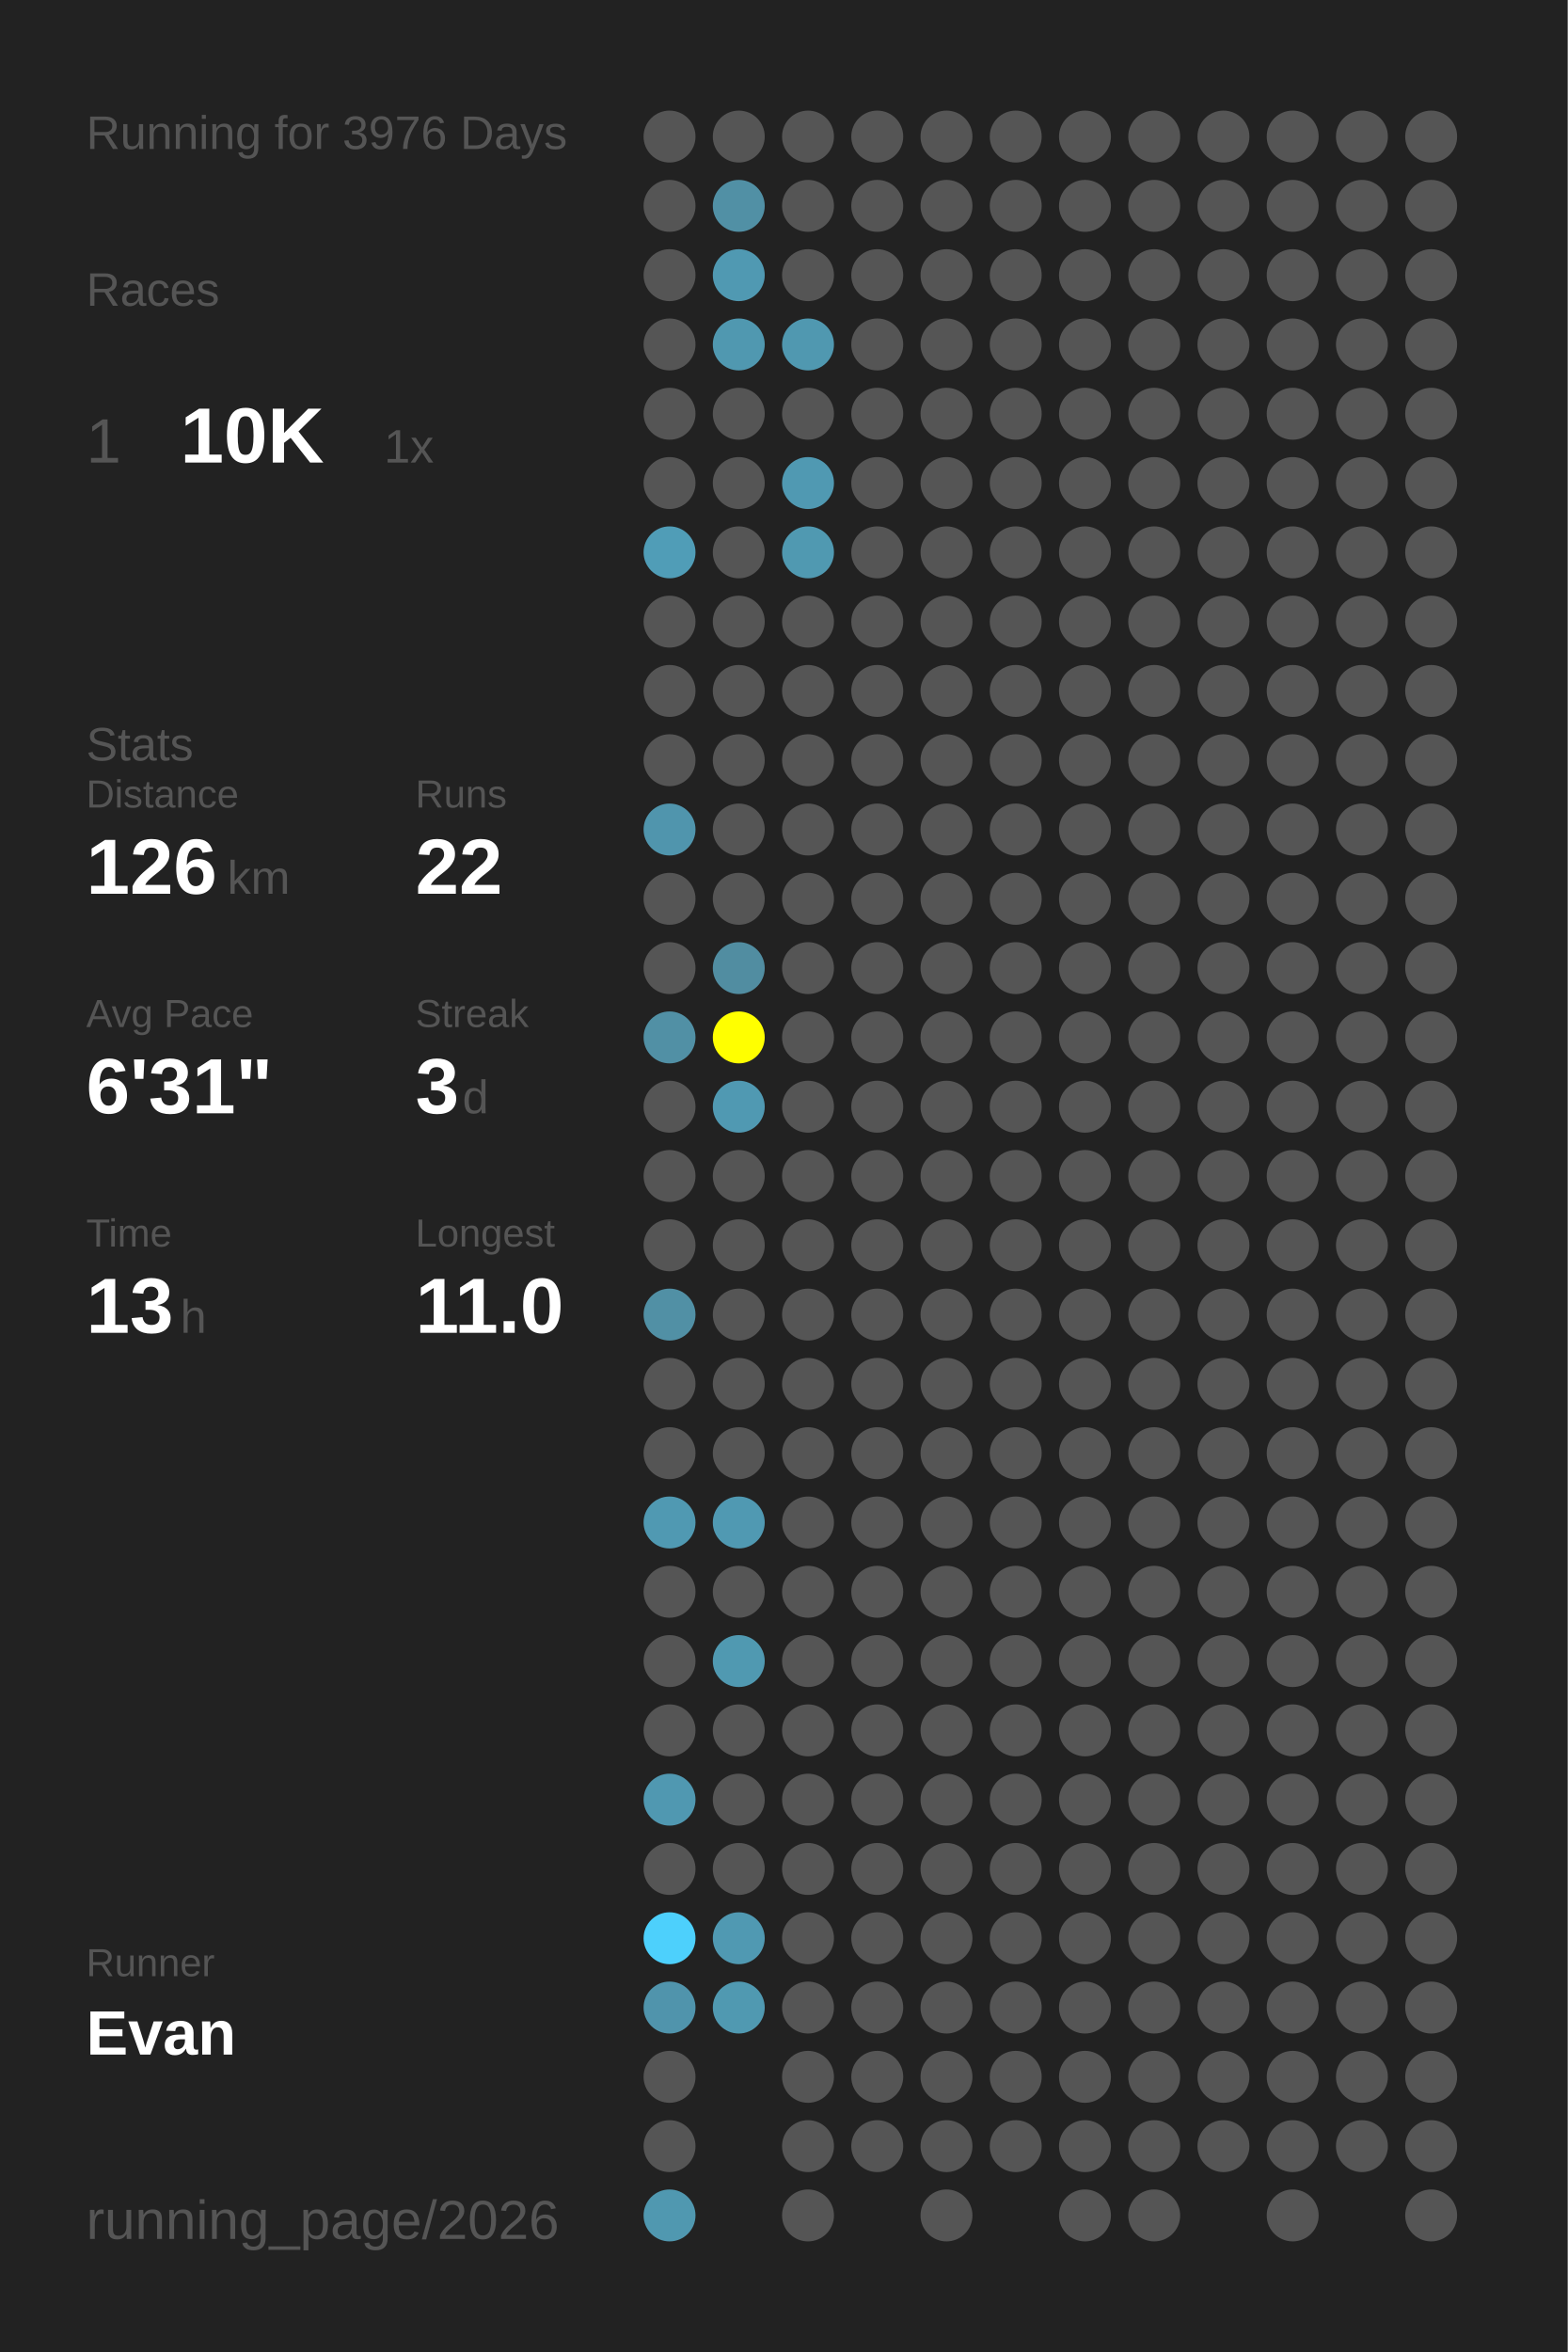
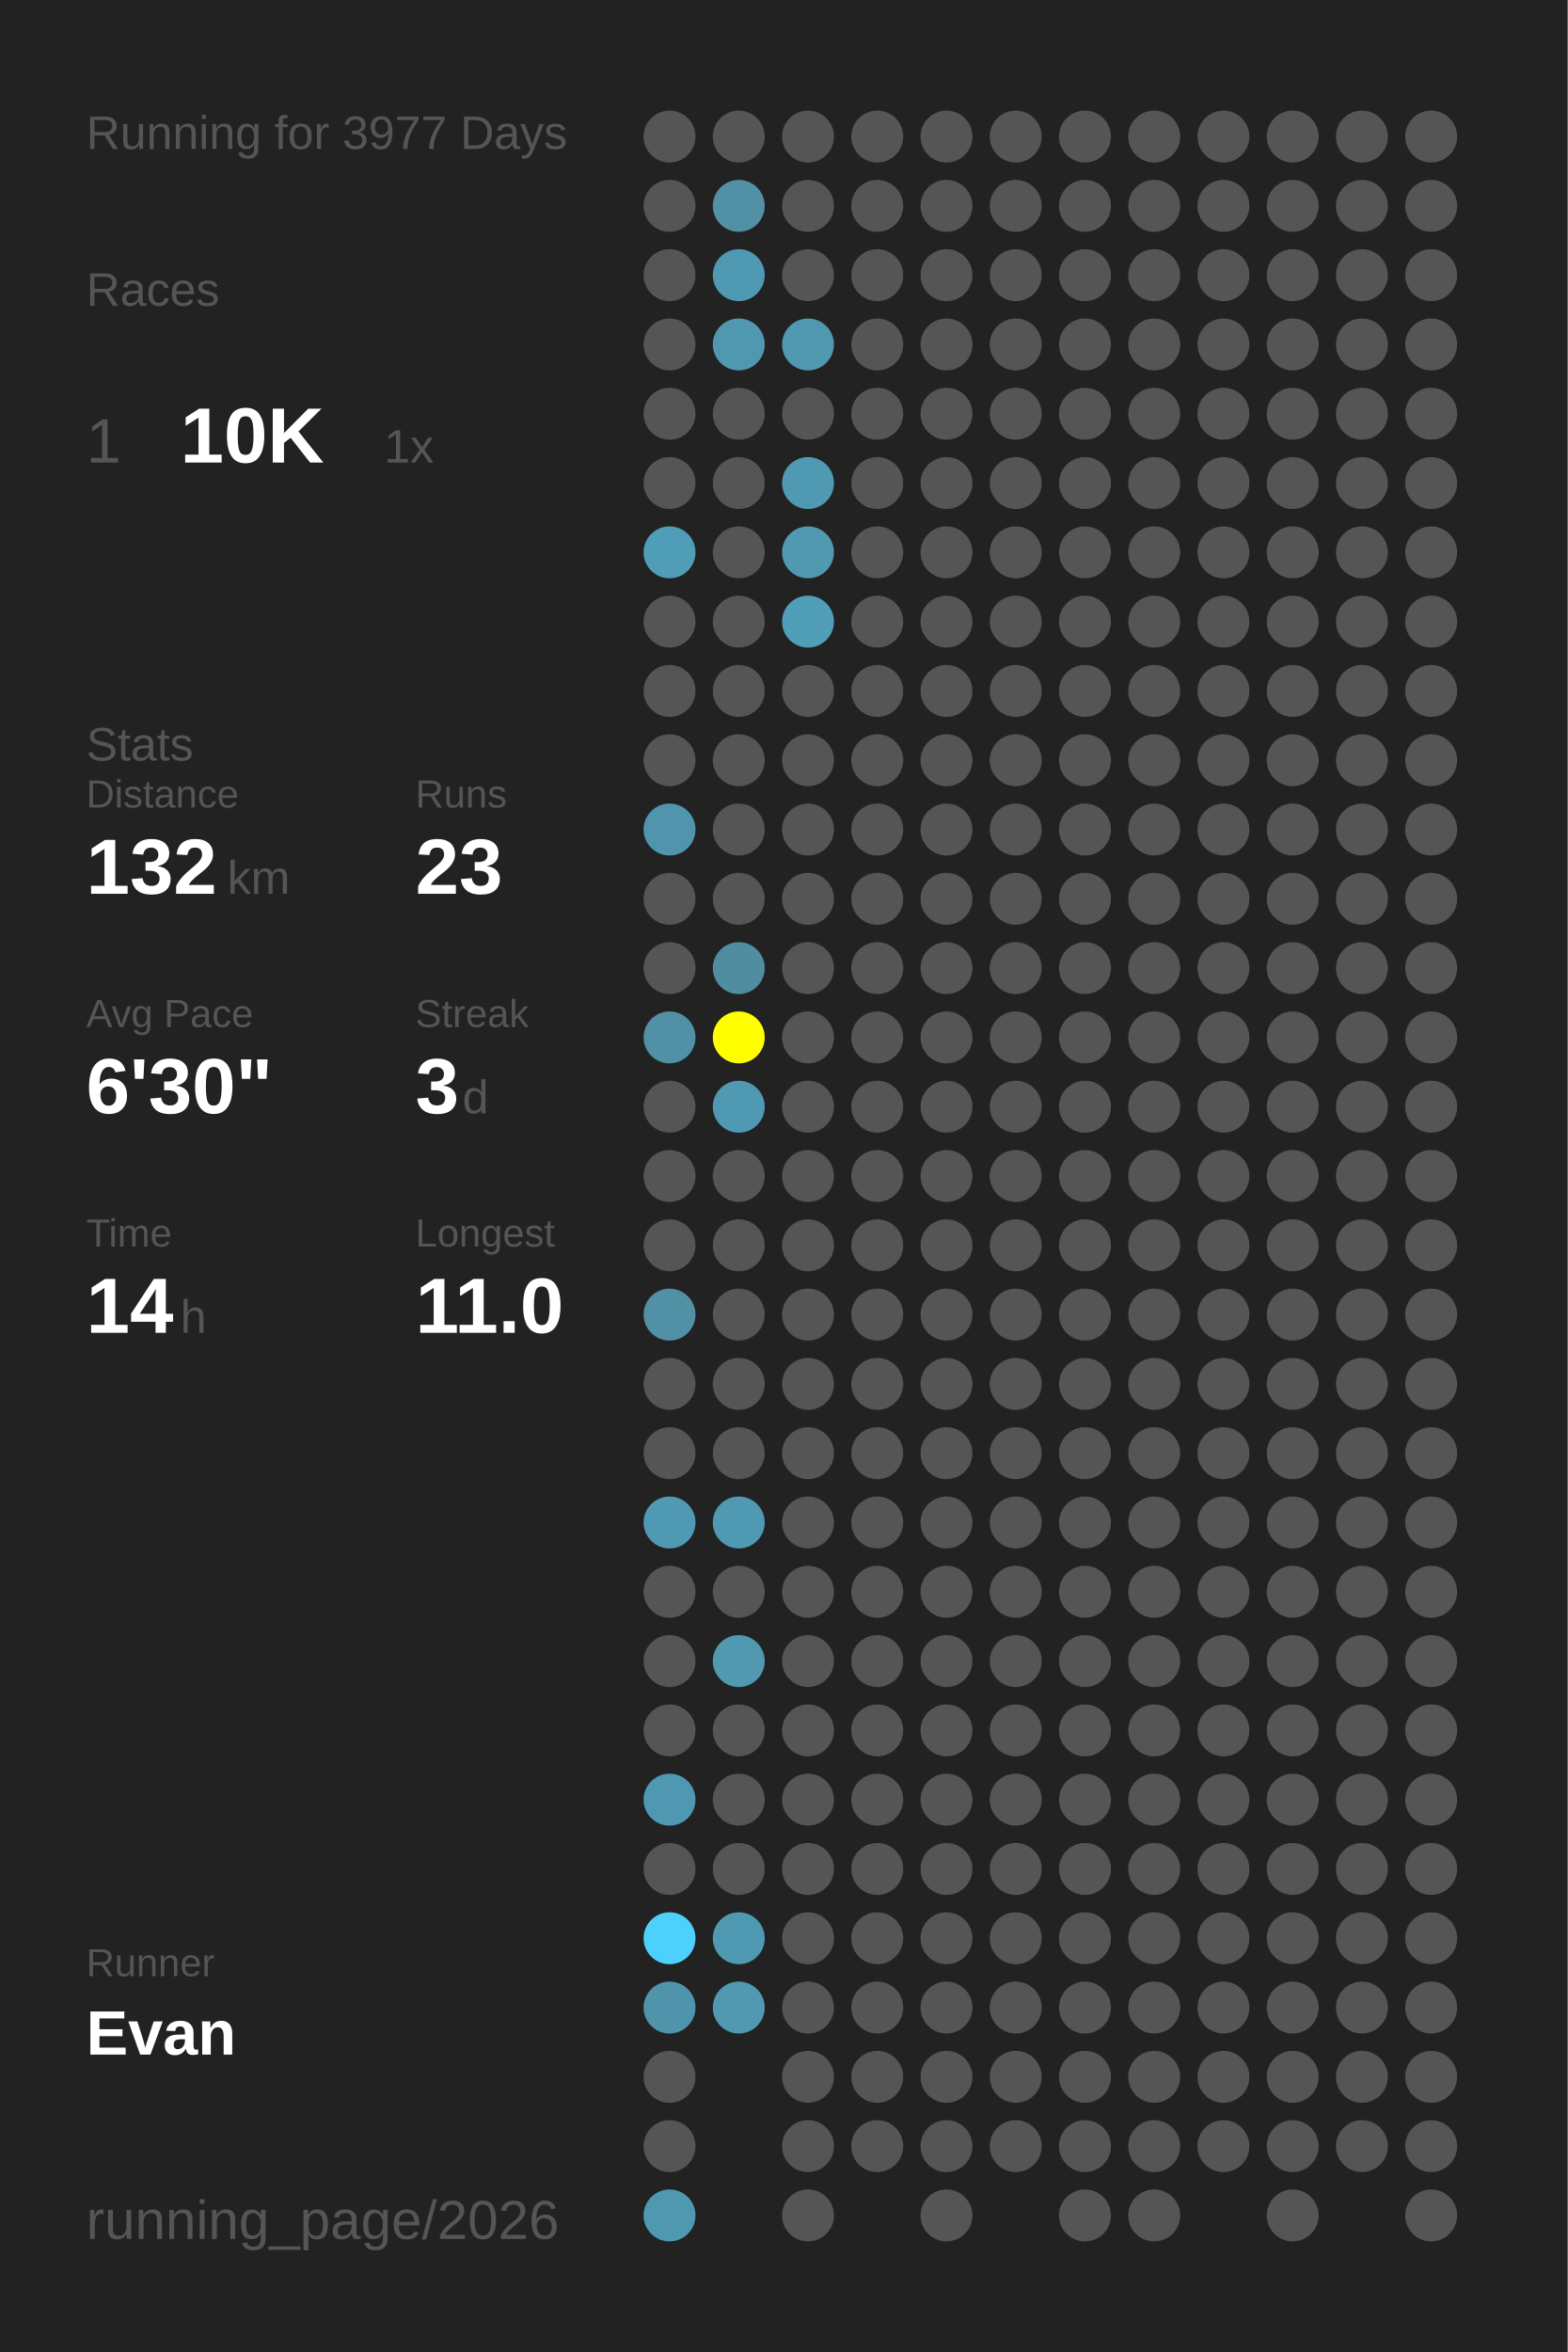
<svg xmlns="http://www.w3.org/2000/svg" baseProfile="full" height="300mm" version="1.1" viewBox="0,0,200,300" width="200mm">
  <defs />
  <rect fill="#222222" height="300" width="200" x="0" y="0" />
-   <text fill="#555555" style="font-size:6px; font-family:Arial;" x="11" y="19">Running for 3976 Days</text>
+   <text fill="#555555" style="font-size:6px; font-family:Arial;" x="11" y="19">Running for 3977 Days</text>
  <text fill="#555555" style="font-size:6px; font-family:Arial;" x="11" y="39">Races</text>
  <text fill="#555555" style="font-size:8px; font-family:Arial;" x="11" y="59">1</text>
  <text fill="#FFFFFF" style="font-size:10px; font-family:Arial; font-weight:bold;" x="23" y="59">10K</text>
  <text fill="#555555" style="font-size:6px; font-family:Arial;" x="49" y="59">1x</text>
  <text fill="#555555" style="font-size:6px; font-family:Arial;" x="11" y="97">Stats</text>
  <text fill="#555555" style="font-size:5px; font-family:Arial;" x="11" y="103">Distance</text>
-   <text fill="#FFFFFF" style="font-size:10px; font-family:Arial; font-weight:bold;" x="11" y="114">126</text>
+   <text fill="#FFFFFF" style="font-size:10px; font-family:Arial; font-weight:bold;" x="11" y="114">132</text>
  <text fill="#555555" style="font-size:6px; font-family:Arial;" x="29" y="114">km</text>
  <text fill="#555555" style="font-size:5px; font-family:Arial;" x="53" y="103">Runs</text>
-   <text fill="#FFFFFF" style="font-size:10px; font-family:Arial; font-weight:bold;" x="53" y="114">22</text>
+   <text fill="#FFFFFF" style="font-size:10px; font-family:Arial; font-weight:bold;" x="53" y="114">23</text>
  <text fill="#555555" style="font-size:5px; font-family:Arial;" x="11" y="131">Avg Pace</text>
-   <text fill="#FFFFFF" style="font-size:10px; font-family:Arial; font-weight:bold;" x="11" y="142">6'31"</text>
+   <text fill="#FFFFFF" style="font-size:10px; font-family:Arial; font-weight:bold;" x="11" y="142">6'30"</text>
  <text fill="#555555" style="font-size:5px; font-family:Arial;" x="53" y="131">Streak</text>
  <text fill="#FFFFFF" style="font-size:10px; font-family:Arial; font-weight:bold;" x="53" y="142">3</text>
  <text fill="#555555" style="font-size:6px; font-family:Arial;" x="59" y="142">d</text>
  <text fill="#555555" style="font-size:5px; font-family:Arial;" x="11" y="159">Time</text>
-   <text fill="#FFFFFF" style="font-size:10px; font-family:Arial; font-weight:bold;" x="11" y="170">13</text>
+   <text fill="#FFFFFF" style="font-size:10px; font-family:Arial; font-weight:bold;" x="11" y="170">14</text>
  <text fill="#555555" style="font-size:6px; font-family:Arial;" x="23" y="170">h</text>
  <text fill="#555555" style="font-size:5px; font-family:Arial;" x="53" y="159">Longest</text>
  <text fill="#FFFFFF" style="font-size:10px; font-family:Arial; font-weight:bold;" x="53" y="170">11.0</text>
  <text fill="#555555" style="font-size:5px; font-family:Arial;" x="11" y="252.065">Runner</text>
  <text fill="#FFFFFF" style="font-size:8px; font-family:Arial; font-weight:bold;" x="11" y="262.065">Evan</text>
  <text fill="#555555" style="font-size:7px; font-family:Arial;" x="11" y="285.581">running_page/2026</text>
  <circle cx="85.417" cy="17.419" fill="#555555" r="3.312" />
  <circle cx="85.417" cy="26.258" fill="#555555" r="3.312" />
  <circle cx="85.417" cy="35.097" fill="#555555" r="3.312" />
  <circle cx="85.417" cy="43.935" fill="#555555" r="3.312" />
  <circle cx="85.417" cy="52.774" fill="#555555" r="3.312" />
  <circle cx="85.417" cy="61.613" fill="#555555" r="3.312" />
  <circle cx="85.417" cy="70.452" fill="#509db7" r="3.312" />
  <circle cx="85.417" cy="79.29" fill="#555555" r="3.312" />
  <circle cx="85.417" cy="88.129" fill="#555555" r="3.312" />
  <circle cx="85.417" cy="96.968" fill="#555555" r="3.312" />
  <circle cx="85.417" cy="105.806" fill="#5095ad" r="3.312" />
  <circle cx="85.417" cy="114.645" fill="#555555" r="3.312" />
  <circle cx="85.417" cy="123.484" fill="#555555" r="3.312" />
  <circle cx="85.417" cy="132.323" fill="#5190a5" r="3.312" />
  <circle cx="85.417" cy="141.161" fill="#555555" r="3.312" />
  <circle cx="85.417" cy="150" fill="#555555" r="3.312" />
  <circle cx="85.417" cy="158.839" fill="#555555" r="3.312" />
  <circle cx="85.417" cy="167.677" fill="#5190a5" r="3.312" />
  <circle cx="85.417" cy="176.516" fill="#555555" r="3.312" />
  <circle cx="85.417" cy="185.355" fill="#555555" r="3.312" />
  <circle cx="85.417" cy="194.194" fill="#5099b2" r="3.312" />
  <circle cx="85.417" cy="203.032" fill="#555555" r="3.312" />
  <circle cx="85.417" cy="211.871" fill="#555555" r="3.312" />
  <circle cx="85.417" cy="220.71" fill="#555555" r="3.312" />
  <circle cx="85.417" cy="229.548" fill="#5098b1" r="3.312" />
  <circle cx="85.417" cy="238.387" fill="#555555" r="3.312" />
  <circle cx="85.417" cy="247.226" fill="#4dd0fc" r="3.312" />
  <circle cx="85.417" cy="256.065" fill="#5094ac" r="3.312" />
  <circle cx="85.417" cy="264.903" fill="#555555" r="3.312" />
  <circle cx="85.417" cy="273.742" fill="#555555" r="3.312" />
  <circle cx="85.417" cy="282.581" fill="#5098b0" r="3.312" />
  <circle cx="94.25" cy="17.419" fill="#555555" r="3.312" />
  <circle cx="94.25" cy="26.258" fill="#5190a5" r="3.312" />
  <circle cx="94.25" cy="35.097" fill="#5099b2" r="3.312" />
  <circle cx="94.25" cy="43.935" fill="#5098b0" r="3.312" />
  <circle cx="94.25" cy="52.774" fill="#555555" r="3.312" />
  <circle cx="94.25" cy="61.613" fill="#555555" r="3.312" />
  <circle cx="94.25" cy="70.452" fill="#555555" r="3.312" />
  <circle cx="94.25" cy="79.29" fill="#555555" r="3.312" />
  <circle cx="94.25" cy="88.129" fill="#555555" r="3.312" />
  <circle cx="94.25" cy="96.968" fill="#555555" r="3.312" />
  <circle cx="94.25" cy="105.806" fill="#555555" r="3.312" />
  <circle cx="94.25" cy="114.645" fill="#555555" r="3.312" />
  <circle cx="94.25" cy="123.484" fill="#518da1" r="3.312" />
  <circle cx="94.25" cy="132.323" fill="#FFFF00" r="3.312" />
  <circle cx="94.25" cy="141.161" fill="#5099b2" r="3.312" />
  <circle cx="94.25" cy="150" fill="#555555" r="3.312" />
  <circle cx="94.25" cy="158.839" fill="#555555" r="3.312" />
  <circle cx="94.25" cy="167.677" fill="#555555" r="3.312" />
  <circle cx="94.25" cy="176.516" fill="#555555" r="3.312" />
  <circle cx="94.25" cy="185.355" fill="#555555" r="3.312" />
  <circle cx="94.25" cy="194.194" fill="#5099b2" r="3.312" />
  <circle cx="94.25" cy="203.032" fill="#555555" r="3.312" />
  <circle cx="94.25" cy="211.871" fill="#5099b1" r="3.312" />
  <circle cx="94.25" cy="220.71" fill="#555555" r="3.312" />
  <circle cx="94.25" cy="229.548" fill="#555555" r="3.312" />
  <circle cx="94.25" cy="238.387" fill="#555555" r="3.312" />
  <circle cx="94.25" cy="247.226" fill="#5099b2" r="3.312" />
  <circle cx="94.25" cy="256.065" fill="#5099b1" r="3.312" />
  <circle cx="103.083" cy="17.419" fill="#555555" r="3.312" />
  <circle cx="103.083" cy="26.258" fill="#555555" r="3.312" />
  <circle cx="103.083" cy="35.097" fill="#555555" r="3.312" />
  <circle cx="103.083" cy="43.935" fill="#5098b0" r="3.312" />
  <circle cx="103.083" cy="52.774" fill="#555555" r="3.312" />
  <circle cx="103.083" cy="61.613" fill="#5099b2" r="3.312" />
  <circle cx="103.083" cy="70.452" fill="#5099b1" r="3.312" />
-   <circle cx="103.083" cy="79.29" fill="#555555" r="3.312" />
+   <circle cx="103.083" cy="79.29" fill="#509eb8" r="3.312" />
  <circle cx="103.083" cy="88.129" fill="#555555" r="3.312" />
  <circle cx="103.083" cy="96.968" fill="#555555" r="3.312" />
  <circle cx="103.083" cy="105.806" fill="#555555" r="3.312" />
  <circle cx="103.083" cy="114.645" fill="#555555" r="3.312" />
  <circle cx="103.083" cy="123.484" fill="#555555" r="3.312" />
  <circle cx="103.083" cy="132.323" fill="#555555" r="3.312" />
  <circle cx="103.083" cy="141.161" fill="#555555" r="3.312" />
  <circle cx="103.083" cy="150" fill="#555555" r="3.312" />
  <circle cx="103.083" cy="158.839" fill="#555555" r="3.312" />
  <circle cx="103.083" cy="167.677" fill="#555555" r="3.312" />
  <circle cx="103.083" cy="176.516" fill="#555555" r="3.312" />
  <circle cx="103.083" cy="185.355" fill="#555555" r="3.312" />
  <circle cx="103.083" cy="194.194" fill="#555555" r="3.312" />
  <circle cx="103.083" cy="203.032" fill="#555555" r="3.312" />
  <circle cx="103.083" cy="211.871" fill="#555555" r="3.312" />
  <circle cx="103.083" cy="220.71" fill="#555555" r="3.312" />
  <circle cx="103.083" cy="229.548" fill="#555555" r="3.312" />
  <circle cx="103.083" cy="238.387" fill="#555555" r="3.312" />
  <circle cx="103.083" cy="247.226" fill="#555555" r="3.312" />
  <circle cx="103.083" cy="256.065" fill="#555555" r="3.312" />
  <circle cx="103.083" cy="264.903" fill="#555555" r="3.312" />
  <circle cx="103.083" cy="273.742" fill="#555555" r="3.312" />
  <circle cx="103.083" cy="282.581" fill="#555555" r="3.312" />
  <circle cx="111.917" cy="17.419" fill="#555555" r="3.312" />
  <circle cx="111.917" cy="26.258" fill="#555555" r="3.312" />
  <circle cx="111.917" cy="35.097" fill="#555555" r="3.312" />
  <circle cx="111.917" cy="43.935" fill="#555555" r="3.312" />
  <circle cx="111.917" cy="52.774" fill="#555555" r="3.312" />
  <circle cx="111.917" cy="61.613" fill="#555555" r="3.312" />
  <circle cx="111.917" cy="70.452" fill="#555555" r="3.312" />
  <circle cx="111.917" cy="79.29" fill="#555555" r="3.312" />
  <circle cx="111.917" cy="88.129" fill="#555555" r="3.312" />
  <circle cx="111.917" cy="96.968" fill="#555555" r="3.312" />
  <circle cx="111.917" cy="105.806" fill="#555555" r="3.312" />
  <circle cx="111.917" cy="114.645" fill="#555555" r="3.312" />
  <circle cx="111.917" cy="123.484" fill="#555555" r="3.312" />
  <circle cx="111.917" cy="132.323" fill="#555555" r="3.312" />
  <circle cx="111.917" cy="141.161" fill="#555555" r="3.312" />
  <circle cx="111.917" cy="150" fill="#555555" r="3.312" />
  <circle cx="111.917" cy="158.839" fill="#555555" r="3.312" />
  <circle cx="111.917" cy="167.677" fill="#555555" r="3.312" />
  <circle cx="111.917" cy="176.516" fill="#555555" r="3.312" />
  <circle cx="111.917" cy="185.355" fill="#555555" r="3.312" />
  <circle cx="111.917" cy="194.194" fill="#555555" r="3.312" />
  <circle cx="111.917" cy="203.032" fill="#555555" r="3.312" />
  <circle cx="111.917" cy="211.871" fill="#555555" r="3.312" />
  <circle cx="111.917" cy="220.71" fill="#555555" r="3.312" />
  <circle cx="111.917" cy="229.548" fill="#555555" r="3.312" />
  <circle cx="111.917" cy="238.387" fill="#555555" r="3.312" />
  <circle cx="111.917" cy="247.226" fill="#555555" r="3.312" />
  <circle cx="111.917" cy="256.065" fill="#555555" r="3.312" />
  <circle cx="111.917" cy="264.903" fill="#555555" r="3.312" />
  <circle cx="111.917" cy="273.742" fill="#555555" r="3.312" />
  <circle cx="120.75" cy="17.419" fill="#555555" r="3.312" />
  <circle cx="120.75" cy="26.258" fill="#555555" r="3.312" />
  <circle cx="120.75" cy="35.097" fill="#555555" r="3.312" />
  <circle cx="120.75" cy="43.935" fill="#555555" r="3.312" />
  <circle cx="120.75" cy="52.774" fill="#555555" r="3.312" />
  <circle cx="120.75" cy="61.613" fill="#555555" r="3.312" />
  <circle cx="120.75" cy="70.452" fill="#555555" r="3.312" />
  <circle cx="120.75" cy="79.29" fill="#555555" r="3.312" />
  <circle cx="120.75" cy="88.129" fill="#555555" r="3.312" />
  <circle cx="120.75" cy="96.968" fill="#555555" r="3.312" />
  <circle cx="120.75" cy="105.806" fill="#555555" r="3.312" />
  <circle cx="120.75" cy="114.645" fill="#555555" r="3.312" />
  <circle cx="120.75" cy="123.484" fill="#555555" r="3.312" />
  <circle cx="120.75" cy="132.323" fill="#555555" r="3.312" />
  <circle cx="120.75" cy="141.161" fill="#555555" r="3.312" />
  <circle cx="120.75" cy="150" fill="#555555" r="3.312" />
  <circle cx="120.75" cy="158.839" fill="#555555" r="3.312" />
  <circle cx="120.75" cy="167.677" fill="#555555" r="3.312" />
  <circle cx="120.75" cy="176.516" fill="#555555" r="3.312" />
  <circle cx="120.75" cy="185.355" fill="#555555" r="3.312" />
  <circle cx="120.75" cy="194.194" fill="#555555" r="3.312" />
  <circle cx="120.75" cy="203.032" fill="#555555" r="3.312" />
  <circle cx="120.75" cy="211.871" fill="#555555" r="3.312" />
  <circle cx="120.75" cy="220.71" fill="#555555" r="3.312" />
  <circle cx="120.75" cy="229.548" fill="#555555" r="3.312" />
  <circle cx="120.75" cy="238.387" fill="#555555" r="3.312" />
  <circle cx="120.75" cy="247.226" fill="#555555" r="3.312" />
  <circle cx="120.75" cy="256.065" fill="#555555" r="3.312" />
  <circle cx="120.75" cy="264.903" fill="#555555" r="3.312" />
  <circle cx="120.75" cy="273.742" fill="#555555" r="3.312" />
  <circle cx="120.75" cy="282.581" fill="#555555" r="3.312" />
  <circle cx="129.583" cy="17.419" fill="#555555" r="3.312" />
  <circle cx="129.583" cy="26.258" fill="#555555" r="3.312" />
  <circle cx="129.583" cy="35.097" fill="#555555" r="3.312" />
  <circle cx="129.583" cy="43.935" fill="#555555" r="3.312" />
  <circle cx="129.583" cy="52.774" fill="#555555" r="3.312" />
  <circle cx="129.583" cy="61.613" fill="#555555" r="3.312" />
  <circle cx="129.583" cy="70.452" fill="#555555" r="3.312" />
  <circle cx="129.583" cy="79.29" fill="#555555" r="3.312" />
  <circle cx="129.583" cy="88.129" fill="#555555" r="3.312" />
  <circle cx="129.583" cy="96.968" fill="#555555" r="3.312" />
  <circle cx="129.583" cy="105.806" fill="#555555" r="3.312" />
  <circle cx="129.583" cy="114.645" fill="#555555" r="3.312" />
  <circle cx="129.583" cy="123.484" fill="#555555" r="3.312" />
  <circle cx="129.583" cy="132.323" fill="#555555" r="3.312" />
  <circle cx="129.583" cy="141.161" fill="#555555" r="3.312" />
  <circle cx="129.583" cy="150" fill="#555555" r="3.312" />
  <circle cx="129.583" cy="158.839" fill="#555555" r="3.312" />
  <circle cx="129.583" cy="167.677" fill="#555555" r="3.312" />
  <circle cx="129.583" cy="176.516" fill="#555555" r="3.312" />
  <circle cx="129.583" cy="185.355" fill="#555555" r="3.312" />
  <circle cx="129.583" cy="194.194" fill="#555555" r="3.312" />
  <circle cx="129.583" cy="203.032" fill="#555555" r="3.312" />
  <circle cx="129.583" cy="211.871" fill="#555555" r="3.312" />
  <circle cx="129.583" cy="220.71" fill="#555555" r="3.312" />
  <circle cx="129.583" cy="229.548" fill="#555555" r="3.312" />
  <circle cx="129.583" cy="238.387" fill="#555555" r="3.312" />
  <circle cx="129.583" cy="247.226" fill="#555555" r="3.312" />
  <circle cx="129.583" cy="256.065" fill="#555555" r="3.312" />
  <circle cx="129.583" cy="264.903" fill="#555555" r="3.312" />
  <circle cx="129.583" cy="273.742" fill="#555555" r="3.312" />
  <circle cx="138.417" cy="17.419" fill="#555555" r="3.312" />
  <circle cx="138.417" cy="26.258" fill="#555555" r="3.312" />
  <circle cx="138.417" cy="35.097" fill="#555555" r="3.312" />
  <circle cx="138.417" cy="43.935" fill="#555555" r="3.312" />
  <circle cx="138.417" cy="52.774" fill="#555555" r="3.312" />
  <circle cx="138.417" cy="61.613" fill="#555555" r="3.312" />
  <circle cx="138.417" cy="70.452" fill="#555555" r="3.312" />
  <circle cx="138.417" cy="79.29" fill="#555555" r="3.312" />
  <circle cx="138.417" cy="88.129" fill="#555555" r="3.312" />
  <circle cx="138.417" cy="96.968" fill="#555555" r="3.312" />
  <circle cx="138.417" cy="105.806" fill="#555555" r="3.312" />
  <circle cx="138.417" cy="114.645" fill="#555555" r="3.312" />
  <circle cx="138.417" cy="123.484" fill="#555555" r="3.312" />
  <circle cx="138.417" cy="132.323" fill="#555555" r="3.312" />
  <circle cx="138.417" cy="141.161" fill="#555555" r="3.312" />
  <circle cx="138.417" cy="150" fill="#555555" r="3.312" />
  <circle cx="138.417" cy="158.839" fill="#555555" r="3.312" />
  <circle cx="138.417" cy="167.677" fill="#555555" r="3.312" />
  <circle cx="138.417" cy="176.516" fill="#555555" r="3.312" />
  <circle cx="138.417" cy="185.355" fill="#555555" r="3.312" />
  <circle cx="138.417" cy="194.194" fill="#555555" r="3.312" />
  <circle cx="138.417" cy="203.032" fill="#555555" r="3.312" />
  <circle cx="138.417" cy="211.871" fill="#555555" r="3.312" />
  <circle cx="138.417" cy="220.71" fill="#555555" r="3.312" />
  <circle cx="138.417" cy="229.548" fill="#555555" r="3.312" />
  <circle cx="138.417" cy="238.387" fill="#555555" r="3.312" />
  <circle cx="138.417" cy="247.226" fill="#555555" r="3.312" />
  <circle cx="138.417" cy="256.065" fill="#555555" r="3.312" />
  <circle cx="138.417" cy="264.903" fill="#555555" r="3.312" />
  <circle cx="138.417" cy="273.742" fill="#555555" r="3.312" />
  <circle cx="138.417" cy="282.581" fill="#555555" r="3.312" />
  <circle cx="147.25" cy="17.419" fill="#555555" r="3.312" />
  <circle cx="147.25" cy="26.258" fill="#555555" r="3.312" />
  <circle cx="147.25" cy="35.097" fill="#555555" r="3.312" />
  <circle cx="147.25" cy="43.935" fill="#555555" r="3.312" />
  <circle cx="147.25" cy="52.774" fill="#555555" r="3.312" />
  <circle cx="147.25" cy="61.613" fill="#555555" r="3.312" />
  <circle cx="147.25" cy="70.452" fill="#555555" r="3.312" />
  <circle cx="147.25" cy="79.29" fill="#555555" r="3.312" />
  <circle cx="147.25" cy="88.129" fill="#555555" r="3.312" />
  <circle cx="147.25" cy="96.968" fill="#555555" r="3.312" />
  <circle cx="147.25" cy="105.806" fill="#555555" r="3.312" />
  <circle cx="147.25" cy="114.645" fill="#555555" r="3.312" />
  <circle cx="147.25" cy="123.484" fill="#555555" r="3.312" />
  <circle cx="147.25" cy="132.323" fill="#555555" r="3.312" />
  <circle cx="147.25" cy="141.161" fill="#555555" r="3.312" />
  <circle cx="147.25" cy="150" fill="#555555" r="3.312" />
  <circle cx="147.25" cy="158.839" fill="#555555" r="3.312" />
  <circle cx="147.25" cy="167.677" fill="#555555" r="3.312" />
  <circle cx="147.25" cy="176.516" fill="#555555" r="3.312" />
  <circle cx="147.25" cy="185.355" fill="#555555" r="3.312" />
  <circle cx="147.25" cy="194.194" fill="#555555" r="3.312" />
  <circle cx="147.25" cy="203.032" fill="#555555" r="3.312" />
  <circle cx="147.25" cy="211.871" fill="#555555" r="3.312" />
  <circle cx="147.25" cy="220.71" fill="#555555" r="3.312" />
  <circle cx="147.25" cy="229.548" fill="#555555" r="3.312" />
  <circle cx="147.25" cy="238.387" fill="#555555" r="3.312" />
  <circle cx="147.25" cy="247.226" fill="#555555" r="3.312" />
  <circle cx="147.25" cy="256.065" fill="#555555" r="3.312" />
  <circle cx="147.25" cy="264.903" fill="#555555" r="3.312" />
  <circle cx="147.25" cy="273.742" fill="#555555" r="3.312" />
  <circle cx="147.25" cy="282.581" fill="#555555" r="3.312" />
  <circle cx="156.083" cy="17.419" fill="#555555" r="3.312" />
  <circle cx="156.083" cy="26.258" fill="#555555" r="3.312" />
  <circle cx="156.083" cy="35.097" fill="#555555" r="3.312" />
  <circle cx="156.083" cy="43.935" fill="#555555" r="3.312" />
  <circle cx="156.083" cy="52.774" fill="#555555" r="3.312" />
  <circle cx="156.083" cy="61.613" fill="#555555" r="3.312" />
  <circle cx="156.083" cy="70.452" fill="#555555" r="3.312" />
  <circle cx="156.083" cy="79.29" fill="#555555" r="3.312" />
  <circle cx="156.083" cy="88.129" fill="#555555" r="3.312" />
  <circle cx="156.083" cy="96.968" fill="#555555" r="3.312" />
  <circle cx="156.083" cy="105.806" fill="#555555" r="3.312" />
  <circle cx="156.083" cy="114.645" fill="#555555" r="3.312" />
  <circle cx="156.083" cy="123.484" fill="#555555" r="3.312" />
  <circle cx="156.083" cy="132.323" fill="#555555" r="3.312" />
  <circle cx="156.083" cy="141.161" fill="#555555" r="3.312" />
  <circle cx="156.083" cy="150" fill="#555555" r="3.312" />
  <circle cx="156.083" cy="158.839" fill="#555555" r="3.312" />
  <circle cx="156.083" cy="167.677" fill="#555555" r="3.312" />
  <circle cx="156.083" cy="176.516" fill="#555555" r="3.312" />
  <circle cx="156.083" cy="185.355" fill="#555555" r="3.312" />
  <circle cx="156.083" cy="194.194" fill="#555555" r="3.312" />
  <circle cx="156.083" cy="203.032" fill="#555555" r="3.312" />
  <circle cx="156.083" cy="211.871" fill="#555555" r="3.312" />
  <circle cx="156.083" cy="220.71" fill="#555555" r="3.312" />
  <circle cx="156.083" cy="229.548" fill="#555555" r="3.312" />
  <circle cx="156.083" cy="238.387" fill="#555555" r="3.312" />
  <circle cx="156.083" cy="247.226" fill="#555555" r="3.312" />
  <circle cx="156.083" cy="256.065" fill="#555555" r="3.312" />
  <circle cx="156.083" cy="264.903" fill="#555555" r="3.312" />
  <circle cx="156.083" cy="273.742" fill="#555555" r="3.312" />
  <circle cx="164.917" cy="17.419" fill="#555555" r="3.312" />
  <circle cx="164.917" cy="26.258" fill="#555555" r="3.312" />
  <circle cx="164.917" cy="35.097" fill="#555555" r="3.312" />
  <circle cx="164.917" cy="43.935" fill="#555555" r="3.312" />
  <circle cx="164.917" cy="52.774" fill="#555555" r="3.312" />
  <circle cx="164.917" cy="61.613" fill="#555555" r="3.312" />
  <circle cx="164.917" cy="70.452" fill="#555555" r="3.312" />
  <circle cx="164.917" cy="79.29" fill="#555555" r="3.312" />
  <circle cx="164.917" cy="88.129" fill="#555555" r="3.312" />
  <circle cx="164.917" cy="96.968" fill="#555555" r="3.312" />
  <circle cx="164.917" cy="105.806" fill="#555555" r="3.312" />
  <circle cx="164.917" cy="114.645" fill="#555555" r="3.312" />
  <circle cx="164.917" cy="123.484" fill="#555555" r="3.312" />
  <circle cx="164.917" cy="132.323" fill="#555555" r="3.312" />
  <circle cx="164.917" cy="141.161" fill="#555555" r="3.312" />
  <circle cx="164.917" cy="150" fill="#555555" r="3.312" />
  <circle cx="164.917" cy="158.839" fill="#555555" r="3.312" />
  <circle cx="164.917" cy="167.677" fill="#555555" r="3.312" />
  <circle cx="164.917" cy="176.516" fill="#555555" r="3.312" />
  <circle cx="164.917" cy="185.355" fill="#555555" r="3.312" />
  <circle cx="164.917" cy="194.194" fill="#555555" r="3.312" />
  <circle cx="164.917" cy="203.032" fill="#555555" r="3.312" />
  <circle cx="164.917" cy="211.871" fill="#555555" r="3.312" />
  <circle cx="164.917" cy="220.71" fill="#555555" r="3.312" />
  <circle cx="164.917" cy="229.548" fill="#555555" r="3.312" />
  <circle cx="164.917" cy="238.387" fill="#555555" r="3.312" />
  <circle cx="164.917" cy="247.226" fill="#555555" r="3.312" />
  <circle cx="164.917" cy="256.065" fill="#555555" r="3.312" />
  <circle cx="164.917" cy="264.903" fill="#555555" r="3.312" />
  <circle cx="164.917" cy="273.742" fill="#555555" r="3.312" />
  <circle cx="164.917" cy="282.581" fill="#555555" r="3.312" />
  <circle cx="173.75" cy="17.419" fill="#555555" r="3.312" />
  <circle cx="173.75" cy="26.258" fill="#555555" r="3.312" />
  <circle cx="173.75" cy="35.097" fill="#555555" r="3.312" />
  <circle cx="173.75" cy="43.935" fill="#555555" r="3.312" />
  <circle cx="173.75" cy="52.774" fill="#555555" r="3.312" />
  <circle cx="173.75" cy="61.613" fill="#555555" r="3.312" />
  <circle cx="173.75" cy="70.452" fill="#555555" r="3.312" />
  <circle cx="173.75" cy="79.29" fill="#555555" r="3.312" />
  <circle cx="173.75" cy="88.129" fill="#555555" r="3.312" />
  <circle cx="173.75" cy="96.968" fill="#555555" r="3.312" />
  <circle cx="173.75" cy="105.806" fill="#555555" r="3.312" />
  <circle cx="173.75" cy="114.645" fill="#555555" r="3.312" />
  <circle cx="173.75" cy="123.484" fill="#555555" r="3.312" />
  <circle cx="173.75" cy="132.323" fill="#555555" r="3.312" />
  <circle cx="173.75" cy="141.161" fill="#555555" r="3.312" />
  <circle cx="173.75" cy="150" fill="#555555" r="3.312" />
  <circle cx="173.75" cy="158.839" fill="#555555" r="3.312" />
  <circle cx="173.75" cy="167.677" fill="#555555" r="3.312" />
  <circle cx="173.75" cy="176.516" fill="#555555" r="3.312" />
  <circle cx="173.75" cy="185.355" fill="#555555" r="3.312" />
  <circle cx="173.75" cy="194.194" fill="#555555" r="3.312" />
  <circle cx="173.75" cy="203.032" fill="#555555" r="3.312" />
  <circle cx="173.75" cy="211.871" fill="#555555" r="3.312" />
  <circle cx="173.75" cy="220.71" fill="#555555" r="3.312" />
  <circle cx="173.75" cy="229.548" fill="#555555" r="3.312" />
  <circle cx="173.75" cy="238.387" fill="#555555" r="3.312" />
  <circle cx="173.75" cy="247.226" fill="#555555" r="3.312" />
  <circle cx="173.75" cy="256.065" fill="#555555" r="3.312" />
  <circle cx="173.75" cy="264.903" fill="#555555" r="3.312" />
  <circle cx="173.75" cy="273.742" fill="#555555" r="3.312" />
  <circle cx="182.583" cy="17.419" fill="#555555" r="3.312" />
  <circle cx="182.583" cy="26.258" fill="#555555" r="3.312" />
  <circle cx="182.583" cy="35.097" fill="#555555" r="3.312" />
  <circle cx="182.583" cy="43.935" fill="#555555" r="3.312" />
  <circle cx="182.583" cy="52.774" fill="#555555" r="3.312" />
  <circle cx="182.583" cy="61.613" fill="#555555" r="3.312" />
  <circle cx="182.583" cy="70.452" fill="#555555" r="3.312" />
  <circle cx="182.583" cy="79.29" fill="#555555" r="3.312" />
  <circle cx="182.583" cy="88.129" fill="#555555" r="3.312" />
  <circle cx="182.583" cy="96.968" fill="#555555" r="3.312" />
  <circle cx="182.583" cy="105.806" fill="#555555" r="3.312" />
  <circle cx="182.583" cy="114.645" fill="#555555" r="3.312" />
  <circle cx="182.583" cy="123.484" fill="#555555" r="3.312" />
  <circle cx="182.583" cy="132.323" fill="#555555" r="3.312" />
  <circle cx="182.583" cy="141.161" fill="#555555" r="3.312" />
  <circle cx="182.583" cy="150" fill="#555555" r="3.312" />
  <circle cx="182.583" cy="158.839" fill="#555555" r="3.312" />
  <circle cx="182.583" cy="167.677" fill="#555555" r="3.312" />
  <circle cx="182.583" cy="176.516" fill="#555555" r="3.312" />
  <circle cx="182.583" cy="185.355" fill="#555555" r="3.312" />
  <circle cx="182.583" cy="194.194" fill="#555555" r="3.312" />
  <circle cx="182.583" cy="203.032" fill="#555555" r="3.312" />
  <circle cx="182.583" cy="211.871" fill="#555555" r="3.312" />
  <circle cx="182.583" cy="220.71" fill="#555555" r="3.312" />
  <circle cx="182.583" cy="229.548" fill="#555555" r="3.312" />
  <circle cx="182.583" cy="238.387" fill="#555555" r="3.312" />
  <circle cx="182.583" cy="247.226" fill="#555555" r="3.312" />
  <circle cx="182.583" cy="256.065" fill="#555555" r="3.312" />
  <circle cx="182.583" cy="264.903" fill="#555555" r="3.312" />
  <circle cx="182.583" cy="273.742" fill="#555555" r="3.312" />
  <circle cx="182.583" cy="282.581" fill="#555555" r="3.312" />
</svg>
